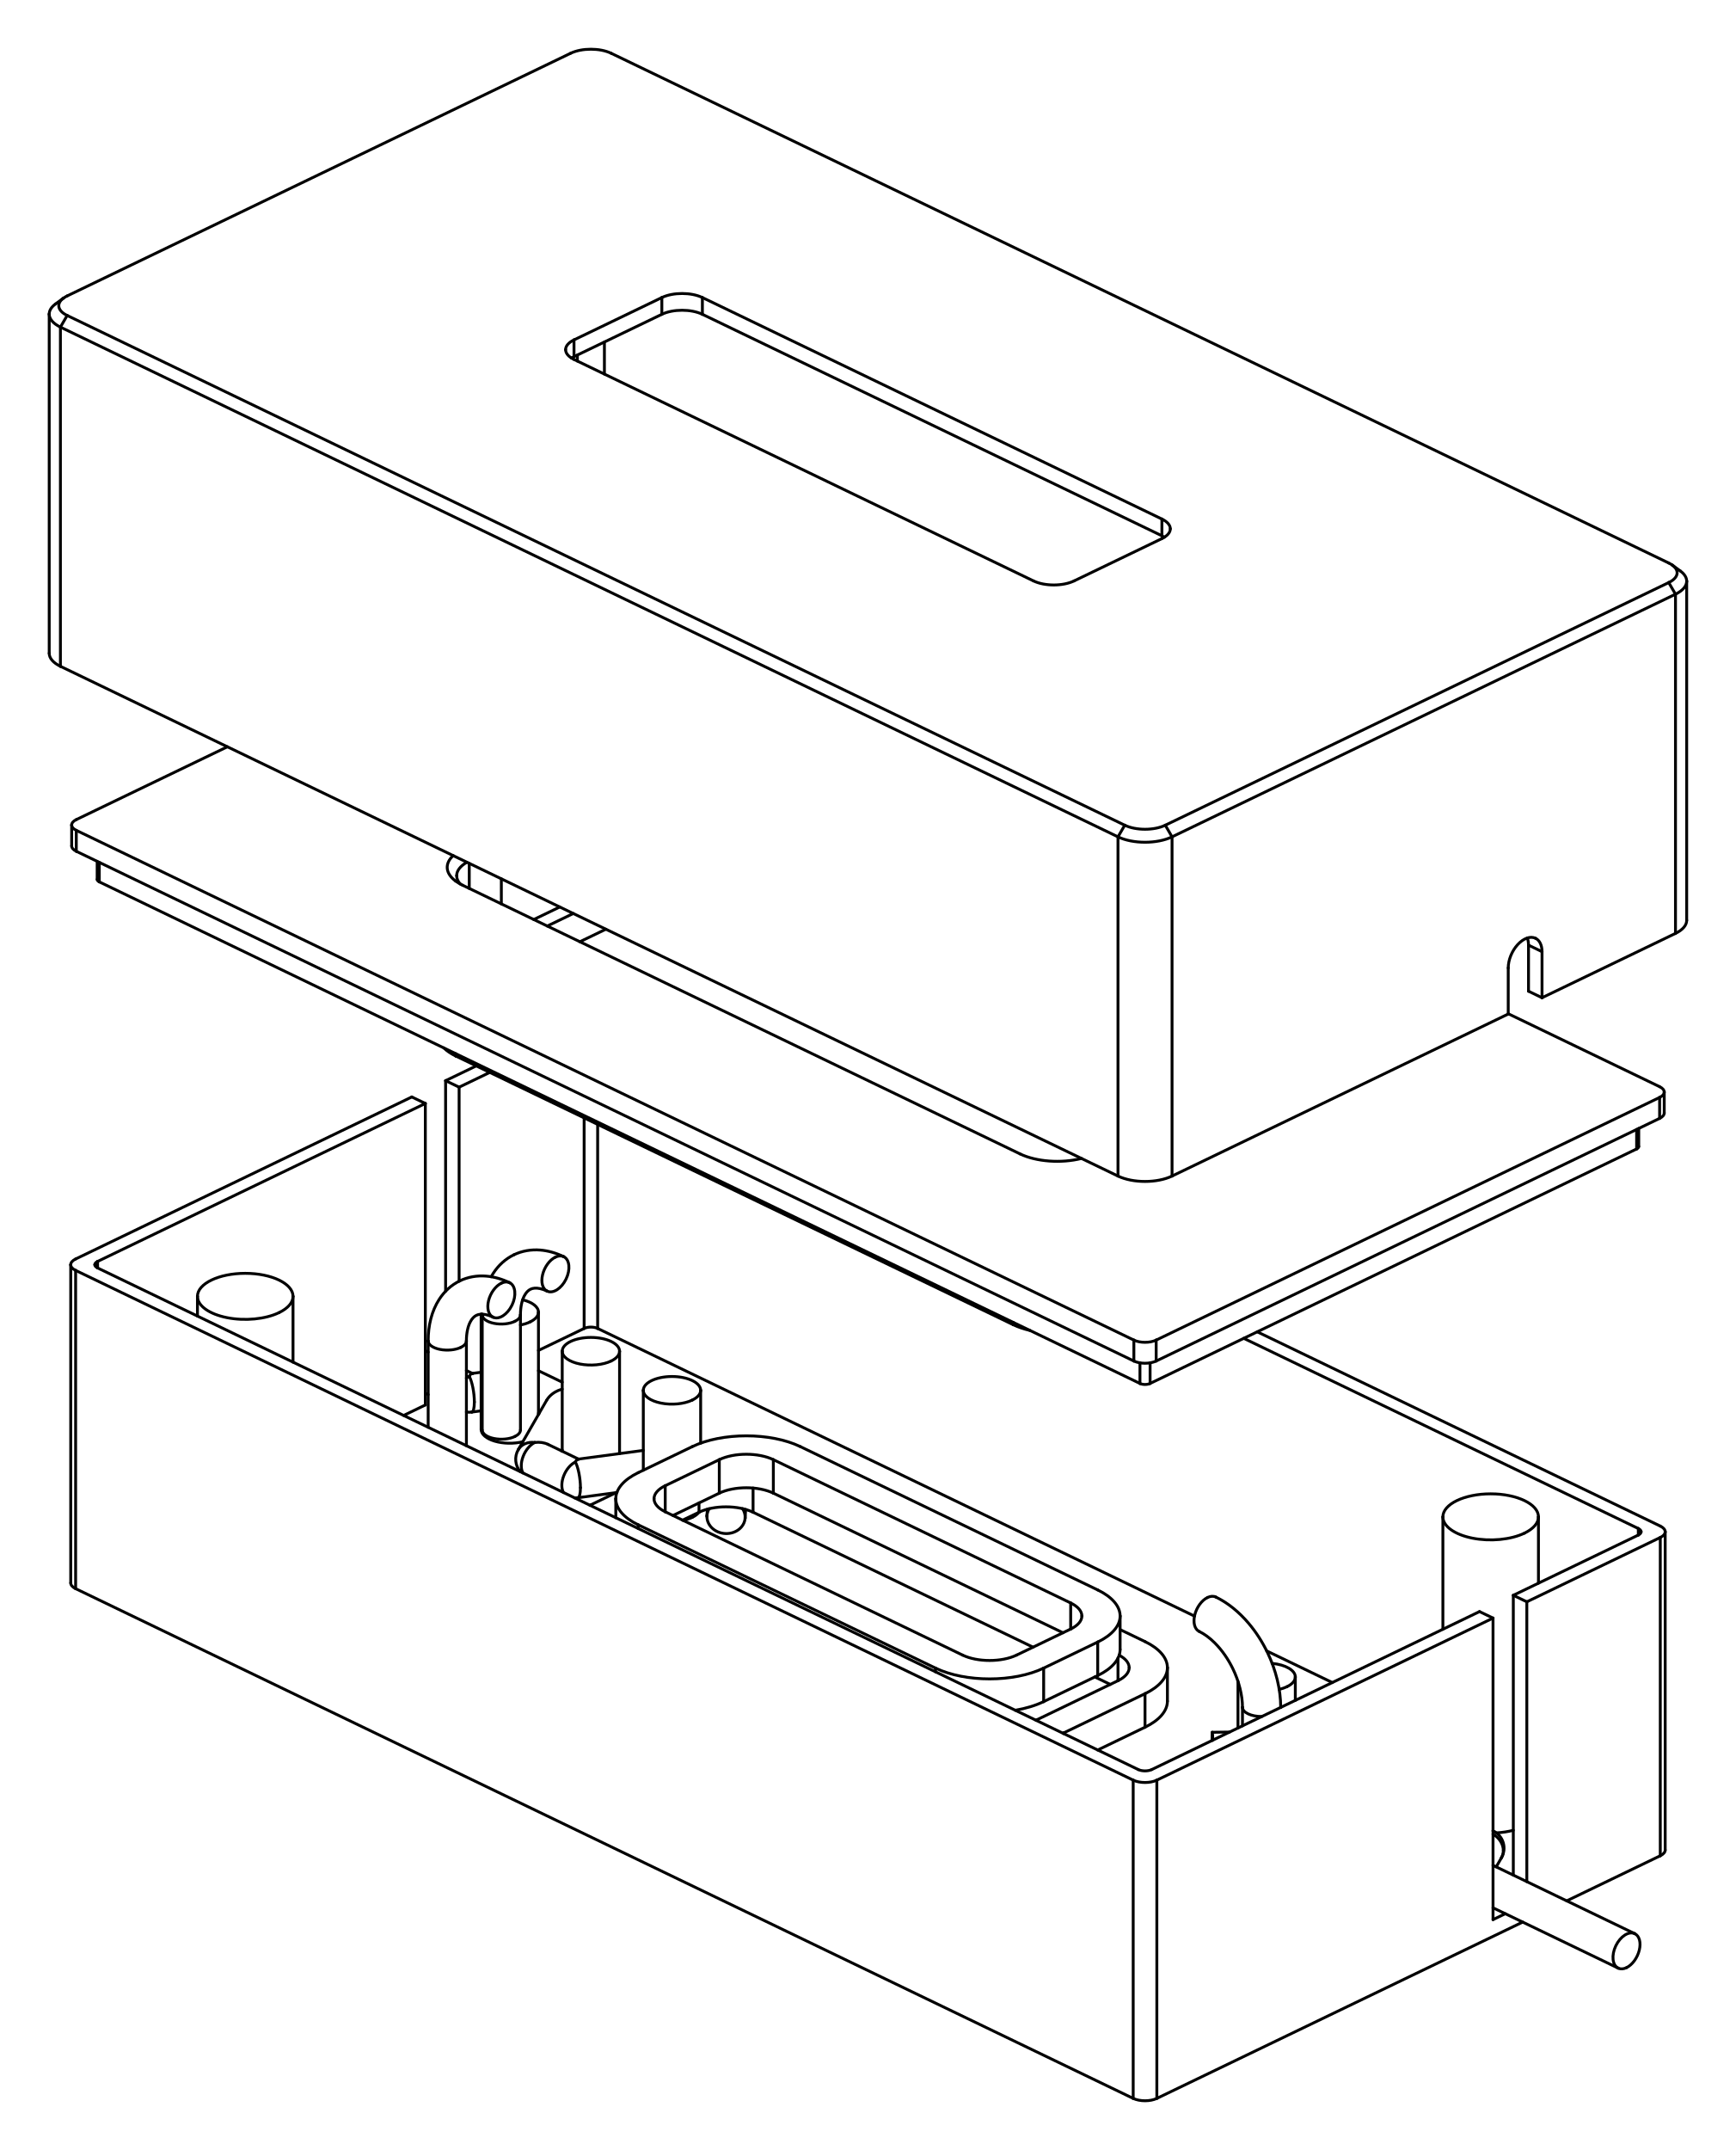
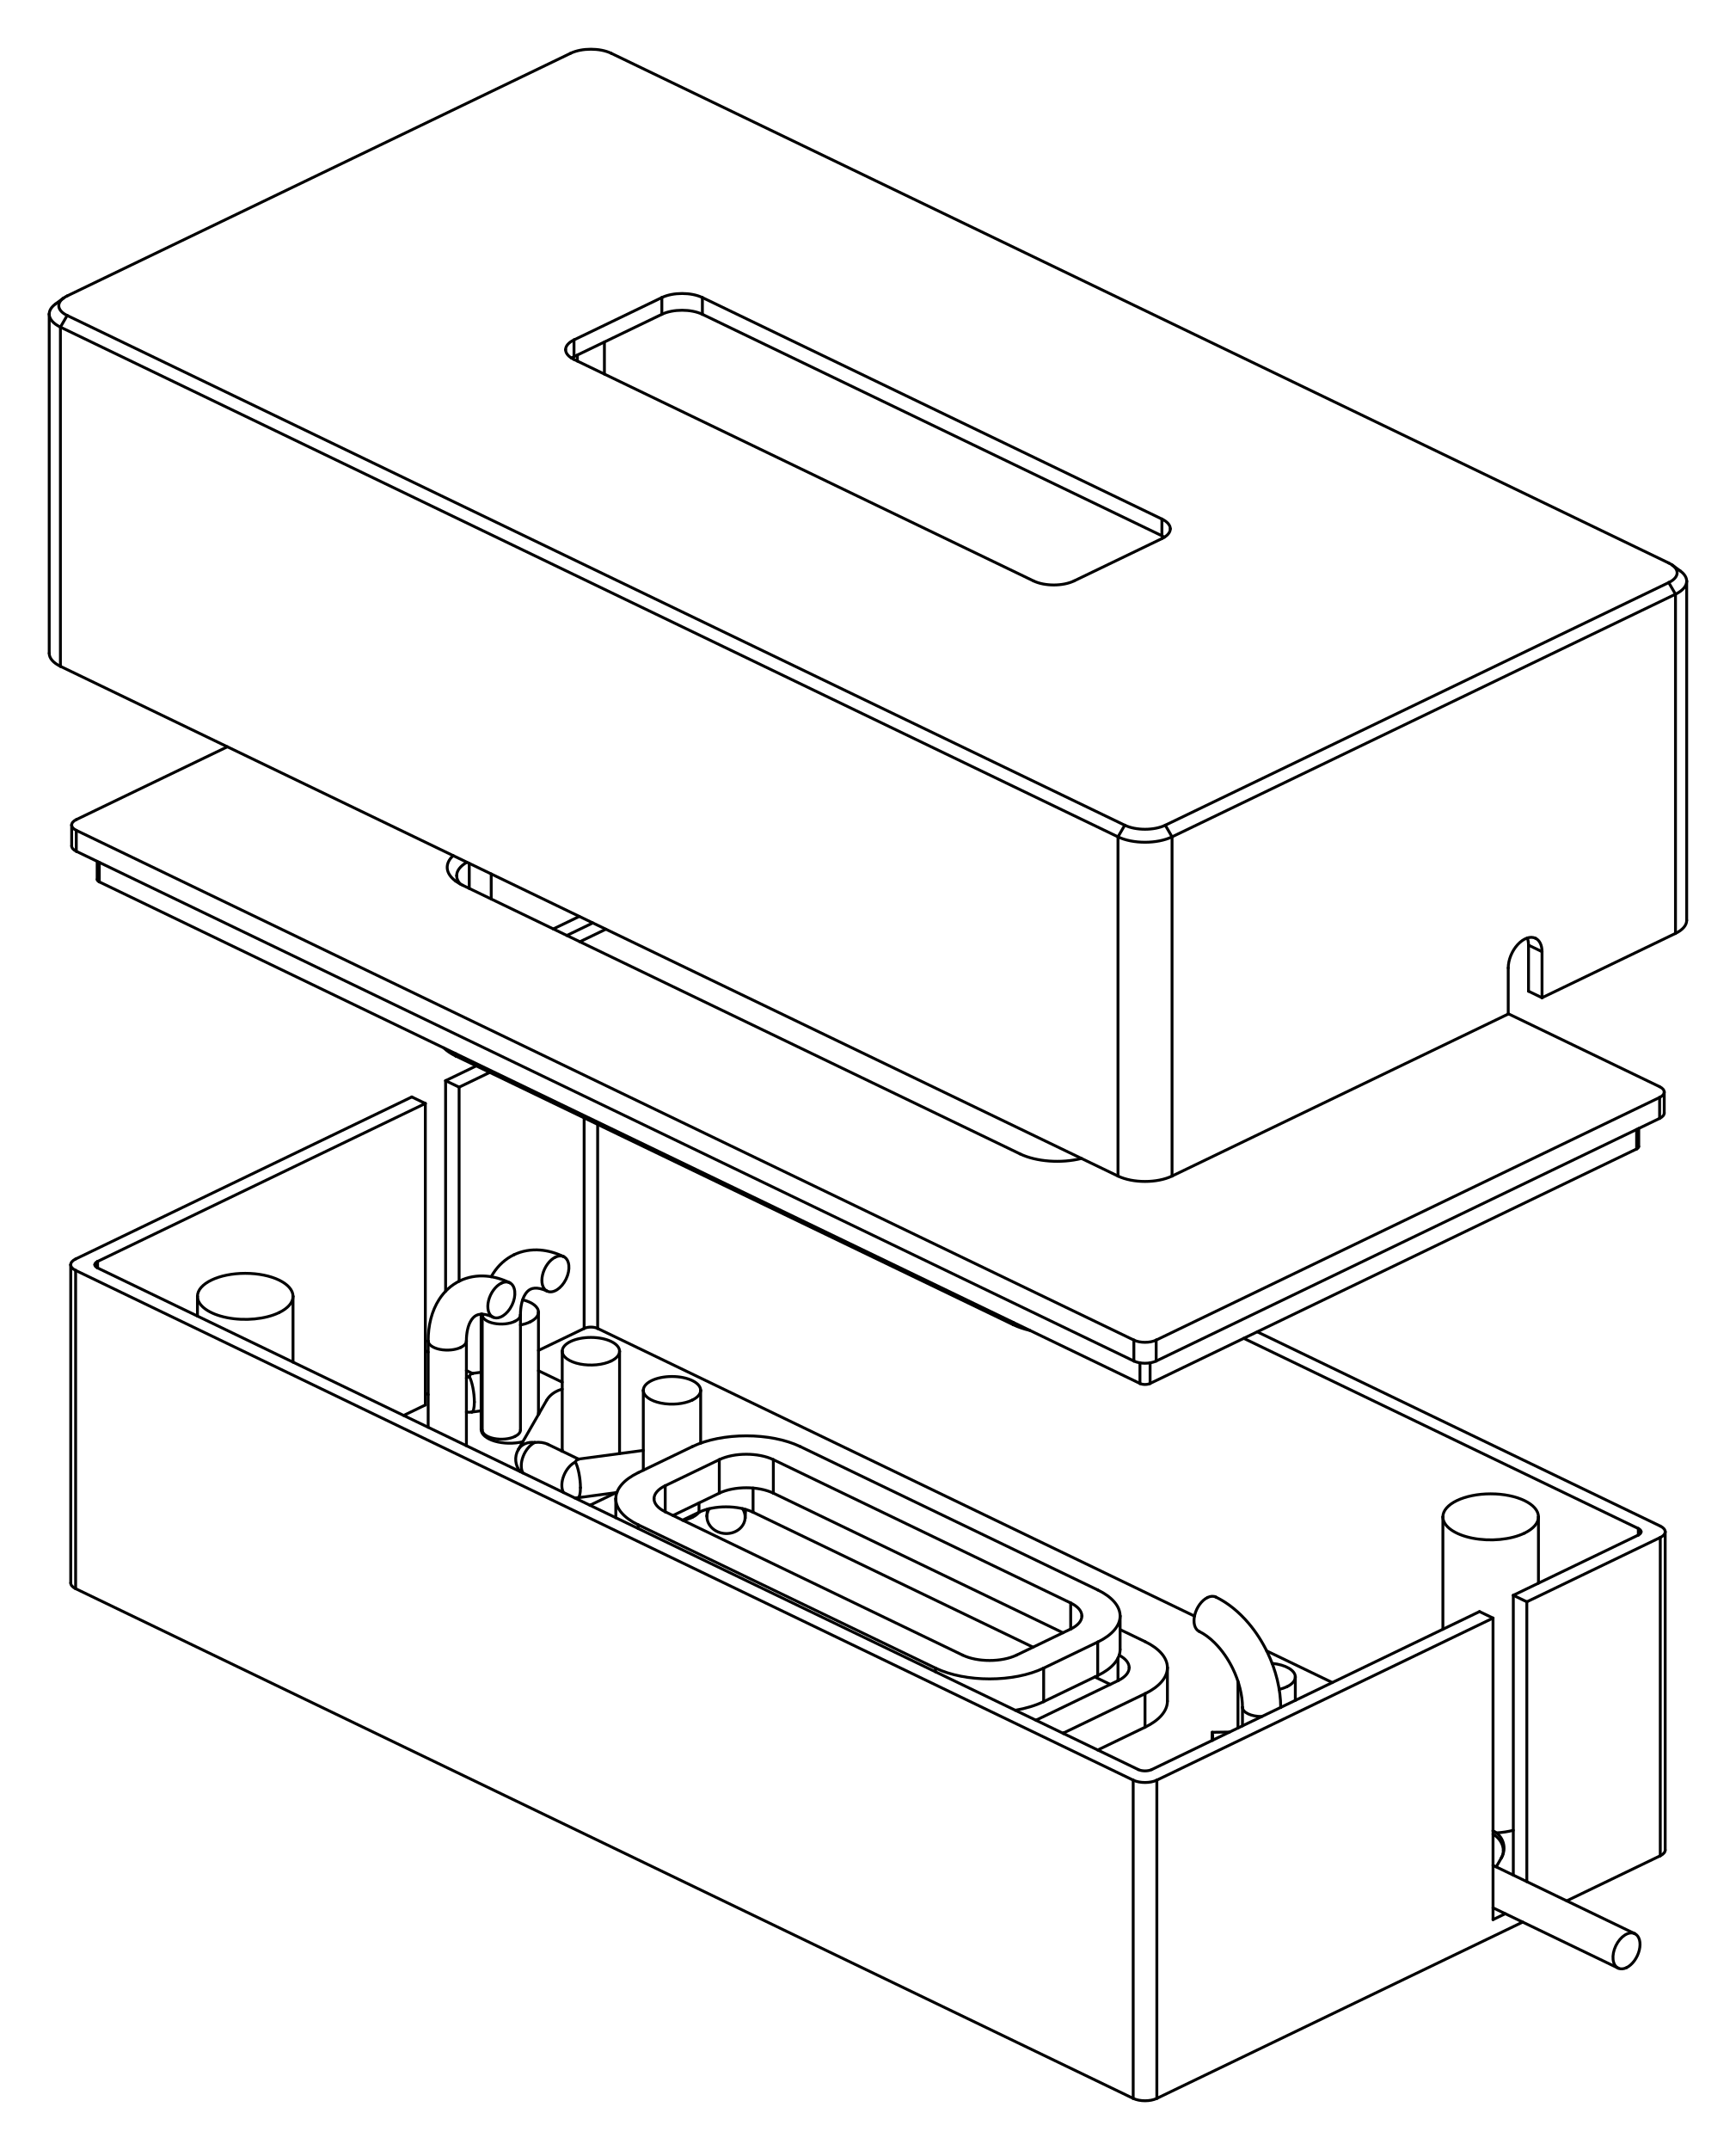
<svg xmlns="http://www.w3.org/2000/svg" width="181.642mm" height="224.928mm" viewBox="-90.821 -179.577 181.642 224.928" version="1.1">
  <g transform="scale(1,-1)" stroke-linecap="round">
    <g fill="none" stroke="rgb(0,0,0)" stroke-width="0.3" id="visible">
      <line x1="-44.194" y1="66.52" x2="-40.987" y2="68.066" />
      <line x1="-44.194" y1="66.52" x2="-44.194" y2="44.491" />
      <line x1="-82.908" y1="47.864" x2="-47.73" y2="64.816" />
      <path d="M -83.421,13.971 A 1.75,0.843 -5.782497713264463e-16 0,1 -82.908,13.375" />
      <line x1="-82.908" y1="13.375" x2="27.754" y2="-39.953" />
      <path d="M 27.754,-39.953 A 1.75,0.843 -5.782497713264463e-16 0,1 30.229,-39.953" />
      <line x1="30.229" y1="-39.953" x2="68.508" y2="-21.507" />
      <line x1="73.115" y1="-19.287" x2="82.908" y2="-14.567" />
      <path d="M 82.908,-14.567 A 1.75,0.843 -5.782497713264463e-16 0,1 83.421,-13.971" />
      <line x1="68.943" y1="11.999" x2="67.529" y2="12.681" />
      <line x1="80.61" y1="18.985" x2="67.529" y2="12.681" />
      <path d="M 80.61,19.666 A 1.0,0.482 180.0 0,0 80.903,19.326" />
      <path d="M 80.903,19.326 A 1.0,0.482 180.0 0,0 80.61,18.985" />
      <line x1="80.61" y1="19.666" x2="39.32" y2="39.564" />
      <line x1="-39.573" y1="67.384" x2="-42.78" y2="65.839" />
      <line x1="-42.78" y1="65.839" x2="-44.194" y2="66.52" />
      <line x1="40.734" y1="40.246" x2="82.908" y2="19.922" />
      <path d="M 82.908,18.729 A 1.75,0.843 -5.782497713264463e-16 0,1 83.421,19.326" />
      <path d="M 83.421,19.326 A 1.75,0.843 -5.782497713264463e-16 0,1 82.908,19.922" />
      <line x1="68.943" y1="11.999" x2="82.908" y2="18.729" />
      <line x1="-42.78" y1="65.839" x2="-42.78" y2="45.54" />
      <line x1="-48.588" y1="31.495" x2="-46.315" y2="32.591" />
      <line x1="65.407" y1="-21.248" x2="66.69" y2="-20.63" />
      <line x1="-28.284" y1="40.598" x2="34.168" y2="10.503" />
      <line x1="41.724" y1="6.862" x2="48.588" y2="3.554" />
      <path d="M -28.284,40.598 A 1.0,0.482 -5.782497713264463e-16 0,1 -29.698,40.598" />
      <line x1="-34.477" y1="38.296" x2="-29.698" y2="40.598" />
      <path d="M -40.477,30.035 A 3.0,1.446 -5.782497713264463e-16 0,1 -36.114,28.747" />
      <path d="M -18.385,20.835 A 3.0,1.446 -5.782497713264463e-16 0,1 -17.683,21.367" />
      <path d="M -19.353,20.522 A 3.0,1.446 -5.782497713264463e-16 0,1 -18.385,20.835" />
      <line x1="-46.315" y1="64.135" x2="-46.315" y2="32.591" />
      <line x1="-46.315" y1="64.135" x2="-47.73" y2="64.816" />
      <line x1="-46.315" y1="64.135" x2="-80.61" y2="47.608" />
      <path d="M -80.61,46.927 A 1.0,0.482 180.0 0,0 -80.903,47.268" />
      <path d="M -80.903,47.268 A 1.0,0.482 180.0 0,0 -80.61,47.608" />
      <line x1="28.284" y1="-5.549" x2="-80.61" y2="46.927" />
      <path d="M 29.698,-5.549 A 1.0,0.482 180.0 0,0 28.284,-5.549" />
      <line x1="63.993" y1="10.977" x2="29.698" y2="-5.549" />
      <line x1="65.407" y1="10.296" x2="63.993" y2="10.977" />
      <line x1="30.229" y1="-6.657" x2="65.407" y2="10.296" />
      <path d="M 27.754,-6.657 A 1.75,0.843 -5.782497713264463e-16 0,1 30.229,-6.657" />
      <line x1="-82.908" y1="46.671" x2="27.754" y2="-6.657" />
      <path d="M -82.908,47.864 A 1.75,0.843 -5.782497713264463e-16 0,1 -83.421,47.268" />
      <path d="M -83.421,47.268 A 1.75,0.843 -5.782497713264463e-16 0,1 -82.908,46.671" />
      <line x1="68.943" y1="11.999" x2="68.943" y2="-17.276" />
      <line x1="65.407" y1="10.296" x2="65.407" y2="-21.248" />
      <line x1="67.529" y1="12.681" x2="67.529" y2="-16.594" />
      <path d="M -35.355,41.28 A 3.0,1.446 -5.782497713264463e-16 0,1 -34.477,42.302" />
      <path d="M -34.477,42.302 A 3.0,1.446 -5.782497713264463e-16 0,1 -36.132,43.595" />
      <path d="M -40.444,42.091 A 3.0,1.446 -5.782497713264463e-16 0,1 -40.361,41.904" />
      <path d="M -36.361,40.96 A 3.0,1.446 -5.782497713264463e-16 0,1 -35.355,41.28" />
      <path d="M -26.87,37.191 A 3.0,1.446 -5.782497713264463e-16 0,1 -25.991,38.213" />
      <path d="M -25.991,38.213 A 3.0,1.446 -5.782497713264463e-16 0,1 -31.991,38.213" />
      <path d="M -31.991,38.213 A 3.0,1.446 -5.782497713264463e-16 0,1 -26.87,37.191" />
      <path d="M -18.385,33.102 A 3.0,1.446 -5.782497713264463e-16 0,1 -17.506,34.124" />
      <path d="M -17.506,34.124 A 3.0,1.446 -5.782497713264463e-16 0,1 -23.506,34.124" />
      <path d="M -23.506,34.124 A 3.0,1.446 -5.782497713264463e-16 0,1 -18.385,33.102" />
      <path d="M 43.841,3.115 A 3.0,1.446 -5.782497713264463e-16 0,1 44.719,4.138" />
      <path d="M 44.719,4.138 A 3.0,1.446 -5.782497713264463e-16 0,1 42.295,5.557" />
      <path d="M 43.033,2.838 A 3.0,1.446 -5.782497713264463e-16 0,1 43.841,3.115" />
      <line x1="-82.838" y1="93.832" x2="-67.029" y2="101.45" />
      <path d="M -83.321,91.079 A 1.65,0.795 -5.782497713264463e-16 0,1 -82.838,90.517" />
      <path d="M -82.838,93.832 A 1.65,0.795 -5.782497713264463e-16 0,1 -83.321,93.269" />
      <path d="M -83.321,93.269 A 1.65,0.795 -5.782497713264463e-16 0,1 -82.838,92.707" />
      <line x1="-82.838" y1="90.517" x2="27.825" y2="37.189" />
      <path d="M 27.825,37.189 A 1.65,0.795 -5.782497713264463e-16 0,1 30.158,37.189" />
      <path d="M 82.838,62.575 A 1.65,0.795 -5.782497713264463e-16 0,1 83.321,63.137" />
      <line x1="30.158" y1="37.189" x2="82.838" y2="62.575" />
      <line x1="-82.838" y1="92.707" x2="27.825" y2="39.379" />
      <line x1="66.998" y1="73.523" x2="82.838" y2="65.89" />
      <path d="M 27.825,39.379 A 1.65,0.795 -5.782497713264463e-16 0,1 30.158,39.379" />
      <path d="M 82.838,64.765 A 1.65,0.795 -5.782497713264463e-16 0,1 83.321,65.328" />
      <path d="M 83.321,65.328 A 1.65,0.795 -5.782497713264463e-16 0,1 82.838,65.89" />
      <line x1="30.158" y1="39.379" x2="82.838" y2="64.765" />
      <path d="M 22.342,58.382 A 5.49,2.646 180.0 0,0 15.917,58.857" />
      <path d="M -42.419,86.969 A 5.49,2.646 180.0 0,0 -43.142,87.399" />
      <path d="M -43.142,87.399 A 5.49,2.646 180.0 0,0 -43.403,90.065" />
      <line x1="15.917" y1="58.857" x2="-42.419" y2="86.969" />
      <path d="M -80.653,87.574 A 0.75,0.361 -5.782497713264463e-16 0,1 -80.433,87.318" />
      <line x1="-80.433" y1="87.318" x2="28.461" y2="34.842" />
      <path d="M 28.461,34.842 A 0.75,0.361 -5.782497713264463e-16 0,1 29.522,34.842" />
      <line x1="29.522" y1="34.842" x2="80.433" y2="59.377" />
      <path d="M 80.433,59.377 A 0.75,0.361 -5.782497713264463e-16 0,1 80.653,59.632" />
-       <line x1="-38.361" y1="87.635" x2="-38.361" y2="85.013" />
+       <line x1="-39.421" y1="88.146" x2="-39.421" y2="85.524" />
      <path d="M -41.962,89.37 A 4.5,2.169 -5.782497713264463e-16 0,1 -43.037,87.963" />
      <path d="M -43.037,87.963 A 4.5,2.169 -5.782497713264463e-16 0,1 -42.657,87.091" />
      <line x1="-30.146" y1="81.054" x2="-27.426" y2="82.365" />
-       <line x1="-33.555" y1="82.697" x2="-30.835" y2="84.008" />
-       <line x1="-34.97" y1="83.379" x2="-32.249" y2="84.69" />
+       <line x1="-31.51" y1="81.711" x2="-28.789" y2="83.022" />
+       <line x1="-32.924" y1="82.393" x2="-30.204" y2="83.704" />
      <path d="M -44.384,69.946 A 6.5,3.132 -5.782497713264463e-16 0,1 -43.134,69.1" />
      <line x1="-43.134" y1="69.1" x2="15.203" y2="40.988" />
      <path d="M 15.203,40.988 A 6.5,3.132 -5.782497713264463e-16 0,1 16.958,40.386" />
      <path d="M -84.499,145.356 A 4.0,1.928 -180.0 0,0 -85.671,146.719" />
      <path d="M -85.671,146.719 A 4.0,1.928 -180.0 0,0 -85.012,147.779" />
      <path d="M -85.671,111.232 A 4.0,1.928 -5.782497713264463e-16 0,1 -84.499,109.869" />
      <line x1="31.82" y1="56.541" x2="66.998" y2="73.493" />
      <path d="M 26.163,56.541 A 4.0,1.928 -5.782497713264463e-16 0,1 31.82,56.541" />
      <line x1="-84.499" y1="109.869" x2="26.163" y2="56.541" />
      <line x1="70.534" y1="75.197" x2="69.12" y2="75.879" />
      <path d="M 84.499,81.927 A 4.0,1.928 -5.782497713264463e-16 0,1 85.671,83.29" />
      <line x1="70.534" y1="75.197" x2="84.499" y2="81.927" />
      <line x1="-83.792" y1="148.618" x2="-31.113" y2="174.004" />
      <path d="M -83.792,146.573 A 3.0,1.446 -180.0 0,0 -84.176,148.391" />
      <path d="M -84.176,148.391 A 3.0,1.446 -180.0 0,0 -83.792,148.618" />
      <line x1="26.163" y1="92.028" x2="-84.499" y2="145.356" />
      <path d="M 69.12,80.698 A 2.5,1.549 -115.729 0,1 68.995,81.447" />
      <line x1="69.12" y1="80.698" x2="69.12" y2="75.879" />
      <line x1="66.998" y1="78.313" x2="66.998" y2="73.493" />
      <path d="M 70.534,80.016 A 2.5,1.549 -115.729 0,1 69.851,81.417" />
      <path d="M 69.851,81.417 A 2.5,1.549 -115.729 0,1 66.998,78.313" />
      <line x1="70.534" y1="80.016" x2="70.534" y2="75.197" />
      <line x1="84.499" y1="117.414" x2="31.82" y2="92.028" />
      <path d="M 31.82,92.028 A 4.0,1.928 180.0 0,0 26.163,92.028" />
      <line x1="69.12" y1="80.698" x2="70.534" y2="80.016" />
      <path d="M 85.012,119.837 A 4.0,1.928 -180.0 0,0 85.671,118.777" />
      <path d="M 85.671,118.777 A 4.0,1.928 -180.0 0,0 84.499,117.414" />
      <path d="M -31.113,174.004 A 3.0,1.446 180.0 0,0 -26.87,174.004" />
      <line x1="26.87" y1="93.245" x2="-83.792" y2="146.573" />
      <line x1="-26.87" y1="174.004" x2="83.792" y2="120.676" />
      <path d="M 31.113,93.245 A 3.0,1.446 180.0 0,0 26.87,93.245" />
      <path d="M 83.792,120.676 A 3.0,1.446 -180.0 0,0 84.176,120.449" />
      <path d="M 84.176,120.449 A 3.0,1.446 -180.0 0,0 83.792,118.631" />
      <line x1="83.792" y1="118.631" x2="31.113" y2="93.245" />
      <line x1="-21.567" y1="148.447" x2="-30.759" y2="144.018" />
      <path d="M -30.759,141.973 A 3.0,1.446 180.0 0,0 -31.638,142.995" />
      <path d="M -31.638,142.995 A 3.0,1.446 180.0 0,0 -30.759,144.018" />
      <line x1="17.324" y1="118.802" x2="-30.759" y2="141.973" />
      <path d="M 21.567,118.802 A 3.0,1.446 180.0 0,0 17.324,118.802" />
      <line x1="30.759" y1="123.231" x2="21.567" y2="118.802" />
      <path d="M 30.759,125.276 A 3.0,1.446 180.0 0,0 31.638,124.254" />
      <path d="M 31.638,124.254 A 3.0,1.446 180.0 0,0 30.759,123.231" />
      <line x1="30.759" y1="125.276" x2="-17.324" y2="148.447" />
      <path d="M -21.567,148.447 A 3.0,1.446 180.0 0,0 -17.324,148.447" />
      <line x1="-21.567" y1="146.695" x2="-30.759" y2="142.265" />
      <path d="M -31.024,142.119 A 3.0,1.446 180.0 0,0 -30.759,142.265" />
      <path d="M 30.759,123.524 A 3.0,1.446 180.0 0,0 31.024,123.378" />
      <line x1="30.759" y1="123.524" x2="-17.324" y2="146.695" />
      <path d="M -21.567,146.695 A 3.0,1.446 180.0 0,0 -17.324,146.695" />
      <path d="M 36.087,-2.471 A 2.0,0.051 90.804 0,1 36.034,-1.651" />
      <path d="M 36.034,-1.651 A 2.0,0.051 90.804 0,1 36.005,-2.511" />
      <path d="M 65.407,-11.96 A 2.0,1.239 64.271 0,0 65.427,-11.97" />
      <path d="M 66.486,-14.029 A 2.0,1.689 -29.9 0,0 66.293,-14.768" />
      <path d="M 65.407,-12.311 A 2.0,1.689 -29.9 0,0 66.486,-14.029" />
      <path d="M 79.373,-26.275 A 2.0,1.239 64.271 0,0 78.504,-26.324" />
      <path d="M 78.504,-26.324 A 2.0,1.239 64.271 0,0 80.241,-22.72" />
      <path d="M 80.241,-22.72 A 2.0,1.239 64.271 0,0 79.373,-26.275" />
      <path d="M -16.848,20.911 A 2.0,1.752 176.541 0,1 -12.853,20.763" />
      <path d="M -12.853,20.763 A 2.0,1.752 176.541 0,1 -13.125,21.747" />
      <path d="M -16.61,21.738 A 2.0,1.752 176.541 0,1 -16.846,21.004" />
      <path d="M -16.846,21.004 A 2.0,1.752 176.541 0,1 -16.848,20.911" />
      <path d="M -30.084,23.941 A 2.0,0.468 -82.394 0,0 -30.353,22.888" />
      <path d="M -30.618,26.623 A 2.0,0.468 -82.394 0,0 -30.084,23.941" />
      <path d="M -30.256,26.916 Q -30.289,26.932 -30.325,26.927" />
      <path d="M -30.325,26.927 C -30.414,26.915 -30.516,26.809 -30.618,26.623" />
      <path d="M -30.618,26.623 A 2.0,1.239 -115.729 0,1 -31.86,23.434" />
      <path d="M -33.486,28.473 C -33.875,28.661 -34.367,28.73 -34.86,28.667" />
      <path d="M -34.86,28.667 A 2.0,1.239 -115.729 0,1 -36.103,25.479" />
      <path d="M -34.86,28.667 A 2.0,1.689 150.1 0,1 -36.594,27.912" />
      <path d="M -31.991,34.249 Q -32.065,34.228 -32.14,34.206 Q -32.286,34.158 -32.428,34.098 Q -32.568,34.035 -32.701,33.962 Q -32.766,33.923 -32.831,33.884 Q -32.893,33.842 -32.955,33.8 Q -33.013,33.755 -33.072,33.711 Q -33.128,33.664 -33.183,33.616 Q -33.235,33.567 -33.287,33.517 Q -33.335,33.465 -33.383,33.413 Q -33.427,33.359 -33.471,33.306 Q -33.511,33.25 -33.551,33.195 Q -33.586,33.138 -33.622,33.081" />
      <path d="M -41.185,32.903 A 2.0,0.468 -82.394 0,0 -41.455,31.85" />
      <path d="M -41.719,35.585 A 2.0,0.468 -82.394 0,0 -41.185,32.903" />
      <path d="M -41.357,35.878 Q -41.391,35.894 -41.427,35.889" />
      <path d="M -41.427,35.889 C -41.516,35.877 -41.617,35.771 -41.719,35.585" />
      <path d="M -41.719,35.585 A 2.0,1.239 -115.729 0,1 -42.017,35.401" />
      <path d="M 41.209,-0.002 A 2.0,0.964 180.0 0,0 39.189,0.961" />
      <path d="M 43.189,0.961 A 2.0,0.964 180.0 0,0 43.189,0.952" />
      <path d="M 35.532,12.45 A 2.0,1.239 -115.729 0,1 34.664,8.896" />
      <path d="M 36.4,12.499 A 2.0,1.239 -115.729 0,1 35.532,12.45" />
      <path d="M -36.946,29.293 A 2.0,0.964 -5.782497713264463e-16 0,1 -36.361,29.974" />
      <path d="M -40.361,29.974 A 2.0,0.964 -5.782497713264463e-16 0,1 -36.946,29.293" />
      <path d="M -36.946,41.341 A 2.0,0.964 -1.1467747324411131e-14 0,1 -36.361,42.022" />
      <path d="M -40.361,42.022 A 2.0,0.964 -1.1467747324411131e-14 0,1 -36.946,41.341" />
      <path d="M -32.704,48.059 A 2.0,1.239 -115.729 0,1 -33.572,44.504" />
      <path d="M -33.572,44.504 A 2,1.239 -115.729 0,1 -31.835,48.108" />
      <path d="M -31.835,48.108 A 2.0,1.239 -115.729 0,1 -32.704,48.059" />
      <path d="M -42.603,38.615 A 2.0,0.964 -1.1467747324411131e-14 0,1 -42.017,39.296" />
      <path d="M -46.017,39.296 A 2.0,0.964 -1.1467747324411131e-14 0,1 -42.603,38.615" />
      <path d="M -38.361,45.333 A 2.0,1.239 -115.729 0,1 -39.229,41.778" />
      <path d="M -39.229,41.778 A 2.0,1.239 -115.729 0,1 -37.492,45.382" />
      <path d="M -37.492,45.382 A 2.0,1.239 -115.729 0,1 -38.361,45.333" />
      <line x1="-24.042" y1="25.508" x2="-18.385" y2="28.234" />
      <path d="M -24.042,25.508 A 8.0,3.855 -5.782497713264463e-16 0,1 -26.385,22.782" />
      <path d="M -26.385,22.782 A 8.0,3.855 -5.782497713264463e-16 0,1 -24.042,20.056" />
      <path d="M -7.071,28.234 A 8.0,3.855 -5.782497713264463e-16 0,1 -18.385,28.234" />
      <line x1="-24.042" y1="20.056" x2="7.071" y2="5.063" />
      <line x1="-7.071" y1="28.234" x2="24.042" y2="13.241" />
      <path d="M 15.415,0.652 A 8.0,3.855 -5.782497713264463e-16 0,1 18.385,1.558" />
      <path d="M 7.071,5.063 A 8.0,3.855 -5.782497713264463e-16 0,1 18.385,5.063" />
      <path d="M 24.042,4.284 A 8.0,3.855 -5.782497713264463e-16 0,1 26.385,7.01" />
      <path d="M 24.042,7.789 A 8.0,3.855 -5.782497713264463e-16 0,1 26.385,10.515" />
      <path d="M 26.385,10.515 A 8.0,3.855 -5.782497713264463e-16 0,1 24.042,13.241" />
      <line x1="18.385" y1="1.558" x2="24.042" y2="4.284" />
      <line x1="18.385" y1="5.063" x2="24.042" y2="7.789" />
      <path d="M -21.213,24.145 A 4.0,1.928 -5.782497713264463e-16 0,1 -22.385,22.782" />
      <path d="M -22.385,22.782 A 4.0,1.928 -5.782497713264463e-16 0,1 -21.213,21.419" />
      <line x1="-21.213" y1="21.419" x2="9.899" y2="6.426" />
      <path d="M 9.899,6.426 A 4.0,1.928 -5.782497713264463e-16 0,1 15.556,6.426" />
      <line x1="15.556" y1="6.426" x2="21.213" y2="9.152" />
      <path d="M 21.213,9.152 A 4.0,1.928 -5.782497713264463e-16 0,1 22.385,10.515" />
      <path d="M 22.385,10.515 A 4.0,1.928 -5.782497713264463e-16 0,1 21.213,11.878" />
      <line x1="-9.899" y1="23.366" x2="20.405" y2="8.762" />
      <line x1="-9.899" y1="26.871" x2="21.213" y2="11.878" />
      <path d="M -9.899,23.366 A 4.0,1.928 -5.782497713264463e-16 0,1 -15.556,23.366" />
      <path d="M -9.899,26.871 A 4.0,1.928 -5.782497713264463e-16 0,1 -15.556,26.871" />
      <line x1="-20.405" y1="21.029" x2="-15.556" y2="23.366" />
      <line x1="-21.213" y1="24.145" x2="-15.556" y2="26.871" />
      <line x1="-28.991" y1="22.149" x2="-26.258" y2="23.466" />
      <path d="M -28.991,22.149 A 8.0,3.855 -5.782497713264463e-16 0,1 -29.091,22.1" />
      <line x1="26.385" y1="9.093" x2="28.991" y2="7.837" />
      <path d="M 20.404,-1.752 A 8.0,3.855 -5.782497713264463e-16 0,1 20.506,-1.704" />
      <path d="M 28.991,-1.12 A 8.0,3.855 -5.782497713264463e-16 0,1 31.335,1.606" />
      <path d="M 28.991,2.385 A 8.0,3.855 -5.782497713264463e-16 0,1 31.335,5.111" />
      <path d="M 31.335,5.111 A 8.0,3.855 -5.782497713264463e-16 0,1 28.991,7.837" />
      <line x1="24.042" y1="-3.505" x2="28.991" y2="-1.12" />
      <line x1="20.506" y1="-1.704" x2="28.991" y2="2.385" />
      <path d="M 17.575,-0.389 A 4.0,1.928 -5.782497713264463e-16 0,1 17.678,-0.341" />
      <line x1="17.678" y1="-0.341" x2="26.163" y2="3.748" />
      <path d="M 26.163,3.748 A 4.0,1.928 -5.782497713264463e-16 0,1 27.335,5.111" />
      <path d="M 27.335,5.111 A 4.0,1.928 -5.782497713264463e-16 0,1 26.288,6.411" />
      <line x1="-12.021" y1="21.37" x2="17.274" y2="7.253" />
      <line x1="23.739" y1="4.138" x2="25.355" y2="3.359" />
      <path d="M -12.021,21.37 A 4.0,1.928 -5.782497713264463e-16 0,1 -17.678,21.37" />
      <line x1="-19.395" y1="20.543" x2="-17.678" y2="21.37" />
      <path d="M 68.695,19.182 A 5.0,2.409 -5.782497713264463e-16 0,1 70.16,20.886" />
      <path d="M 70.16,20.886 A 5,2.409 -5.782497713264463e-16 0,1 60.16,20.886" />
      <path d="M 60.16,20.886 A 5.0,2.409 -5.782497713264463e-16 0,1 68.695,19.182" />
      <path d="M 65.762,-12.174 A 5.0,2.409 -5.782497713264463e-16 0,1 67.529,-11.904" />
      <path d="M -61.624,42.251 A 5.0,2.409 -5.782497713264463e-16 0,1 -60.16,43.955" />
      <path d="M -60.16,43.955 A 5,2.409 -5.782497713264463e-16 0,1 -70.16,43.955" />
      <path d="M -70.16,43.955 A 5.0,2.409 -5.782497713264463e-16 0,1 -61.624,42.251" />
      <line x1="-82.908" y1="13.375" x2="-82.908" y2="46.671" />
      <line x1="27.754" y1="-39.953" x2="27.754" y2="-6.657" />
      <line x1="30.229" y1="-39.953" x2="30.229" y2="-6.657" />
      <line x1="82.908" y1="-14.567" x2="82.908" y2="18.729" />
      <line x1="80.61" y1="18.985" x2="80.61" y2="19.666" />
      <line x1="-28.284" y1="40.598" x2="-28.284" y2="61.944" />
      <line x1="-29.698" y1="40.598" x2="-29.698" y2="62.626" />
      <line x1="-80.61" y1="46.927" x2="-80.61" y2="47.608" />
      <line x1="-82.838" y1="90.517" x2="-82.838" y2="92.707" />
      <line x1="27.825" y1="37.189" x2="27.825" y2="39.379" />
      <line x1="30.158" y1="37.189" x2="30.158" y2="39.379" />
      <line x1="82.838" y1="62.575" x2="82.838" y2="64.765" />
      <line x1="-80.433" y1="87.318" x2="-80.433" y2="89.358" />
      <line x1="28.461" y1="34.842" x2="28.461" y2="36.998" />
      <line x1="29.522" y1="34.842" x2="29.522" y2="36.998" />
      <line x1="80.433" y1="59.377" x2="80.433" y2="61.416" />
      <line x1="-41.719" y1="86.631" x2="-41.719" y2="89.253" />
      <line x1="15.203" y1="40.988" x2="15.203" y2="41.231" />
      <line x1="-43.134" y1="69.1" x2="-43.134" y2="69.344" />
      <line x1="-84.499" y1="109.869" x2="-84.499" y2="145.356" />
      <line x1="-84.499" y1="145.356" x2="-83.792" y2="146.573" />
      <line x1="26.163" y1="56.541" x2="26.163" y2="92.028" />
      <line x1="-30.406" y1="141.803" x2="-30.406" y2="142.435" />
      <line x1="31.82" y1="56.541" x2="31.82" y2="92.028" />
      <line x1="84.499" y1="81.927" x2="84.499" y2="117.414" />
      <line x1="-27.577" y1="140.44" x2="-27.577" y2="143.798" />
      <line x1="26.163" y1="92.028" x2="26.87" y2="93.245" />
      <line x1="84.499" y1="117.414" x2="83.792" y2="118.631" />
      <line x1="31.82" y1="92.028" x2="31.113" y2="93.245" />
      <line x1="-21.567" y1="146.695" x2="-21.567" y2="148.447" />
      <line x1="-30.759" y1="142.265" x2="-30.759" y2="144.018" />
      <line x1="30.759" y1="123.524" x2="30.759" y2="125.276" />
      <line x1="-17.324" y1="146.695" x2="-17.324" y2="148.447" />
      <line x1="-24.042" y1="19.666" x2="-24.042" y2="20.056" />
      <line x1="7.071" y1="4.673" x2="7.071" y2="5.063" />
      <line x1="18.385" y1="1.558" x2="18.385" y2="5.063" />
      <line x1="24.042" y1="4.284" x2="24.042" y2="7.789" />
      <line x1="-21.213" y1="21.419" x2="-21.213" y2="24.145" />
      <line x1="21.213" y1="9.152" x2="21.213" y2="11.878" />
      <line x1="-9.899" y1="23.366" x2="-9.899" y2="26.871" />
      <line x1="-15.556" y1="23.366" x2="-15.556" y2="26.871" />
      <line x1="20.506" y1="-1.801" x2="20.506" y2="-1.704" />
      <line x1="28.991" y1="-1.12" x2="28.991" y2="2.385" />
      <line x1="26.163" y1="3.748" x2="26.163" y2="6.108" />
      <line x1="-12.021" y1="21.37" x2="-12.021" y2="23.9" />
      <line x1="-17.678" y1="21.37" x2="-17.678" y2="22.344" />
      <line x1="-83.421" y1="47.268" x2="-83.421" y2="13.971" />
      <line x1="83.421" y1="19.326" x2="83.421" y2="-13.971" />
      <line x1="-34.477" y1="31.594" x2="-34.477" y2="42.302" />
      <line x1="-40.477" y1="30.035" x2="-40.477" y2="42.09" />
      <line x1="-25.991" y1="27.506" x2="-25.991" y2="38.213" />
      <line x1="-31.991" y1="27.752" x2="-31.991" y2="38.213" />
      <line x1="-17.506" y1="28.6" x2="-17.506" y2="34.124" />
      <line x1="-23.506" y1="25.766" x2="-23.506" y2="34.124" />
      <line x1="44.719" y1="1.689" x2="44.719" y2="4.138" />
      <line x1="38.719" y1="-1.202" x2="38.719" y2="3.677" />
      <line x1="-83.321" y1="93.269" x2="-83.321" y2="91.079" />
      <line x1="83.321" y1="65.328" x2="83.321" y2="63.137" />
      <line x1="-80.653" y1="89.464" x2="-80.653" y2="87.574" />
      <line x1="80.653" y1="61.522" x2="80.653" y2="59.632" />
      <line x1="-85.671" y1="146.719" x2="-85.671" y2="111.232" />
      <line x1="-84.176" y1="148.391" x2="-85.012" y2="147.779" />
      <line x1="85.671" y1="118.777" x2="85.671" y2="83.29" />
      <line x1="84.176" y1="120.449" x2="85.012" y2="119.837" />
      <line x1="37.841" y1="-1.626" x2="36.034" y2="-1.651" />
      <line x1="65.427" y1="-11.97" x2="65.407" y2="-11.96" />
      <path d="M 66.293,-14.768 A 2.0,2.0 64.271 0,1 65.427,-11.97" />
      <line x1="65.739" y1="-15.732" x2="66.293" y2="-14.768" />
      <line x1="80.241" y1="-22.72" x2="65.407" y2="-15.572" />
      <line x1="78.504" y1="-26.324" x2="65.407" y2="-20.012" />
      <line x1="-16.804" y1="21.689" x2="-16.846" y2="21.004" />
      <line x1="-12.799" y1="21.662" x2="-12.853" y2="20.763" />
      <line x1="-30.353" y1="22.888" x2="-26.349" y2="23.423" />
      <line x1="-30.325" y1="26.927" x2="-23.506" y2="27.838" />
      <path d="M -30.693,22.872 A 2.0,2.0 64.271 0,1 -30.353,22.888" />
      <line x1="-33.486" y1="28.473" x2="-30.289" y2="26.932" />
      <line x1="-33.622" y1="33.081" x2="-36.594" y2="27.912" />
      <line x1="-31.991" y1="27.892" x2="-32.054" y2="27.783" />
      <path d="M -36.594,27.912 A 2.0,2.0 64.271 0,1 -36.377,25.611" />
      <line x1="-34.477" y1="31.734" x2="-34.414" y2="31.703" />
      <line x1="-34.477" y1="36.174" x2="-31.991" y2="34.976" />
      <line x1="-41.455" y1="31.85" x2="-40.477" y2="31.98" />
      <line x1="-41.427" y1="35.889" x2="-40.477" y2="36.016" />
      <path d="M -42.017,31.854 A 2.0,2.0 64.271 0,1 -41.455,31.85" />
      <line x1="-46.315" y1="33.827" x2="-46.017" y2="33.683" />
      <line x1="-46.315" y1="38.267" x2="-46.017" y2="38.123" />
      <line x1="-42.017" y1="36.196" x2="-41.39" y2="35.894" />
      <line x1="43.189" y1="0.952" x2="43.189" y2="0.961" />
      <line x1="39.189" y1="-0.976" x2="39.189" y2="0.961" />
      <path d="M 39.189,0.961 C 39.195,2.178 38.835,3.669 38.176,5.013 C 37.933,5.511 37.652,5.99 37.345,6.432 C 37.013,6.909 36.65,7.343 36.275,7.714 C 35.735,8.251 35.168,8.654 34.664,8.896" />
      <path d="M 43.189,0.961 C 43.191,2.828 42.693,4.853 41.803,6.699 C 41.274,7.799 40.61,8.832 39.849,9.732 C 38.836,10.933 37.655,11.894 36.4,12.499" />
      <line x1="-36.361" y1="29.974" x2="-36.361" y2="42.022" />
      <line x1="-40.361" y1="29.974" x2="-40.361" y2="42.022" />
      <path d="M -33.572,44.504 C -34.117,44.768 -34.57,44.838 -34.875,44.813 C -35.049,44.799 -35.182,44.761 -35.304,44.703 C -35.426,44.645 -35.54,44.565 -35.659,44.439 C -35.763,44.333 -35.864,44.185 -35.964,43.996 C -36.192,43.561 -36.363,42.865 -36.361,42.022" />
      <path d="M -31.835,48.108 C -32.631,48.491 -33.459,48.732 -34.288,48.799 C -35.242,48.877 -36.199,48.714 -37.045,48.305" />
      <path d="M -37.045,48.305 C -37.926,47.882 -38.673,47.199 -39.213,46.36 C -39.286,46.245 -39.357,46.128 -39.423,46.008" />
      <path d="M -40.36,42.091 L -40.361,42.022" />
      <line x1="-42.017" y1="28.329" x2="-42.017" y2="39.296" />
      <line x1="-46.017" y1="30.257" x2="-46.017" y2="39.296" />
      <path d="M -39.229,41.778 C -39.774,42.042 -40.227,42.112 -40.532,42.087 C -40.705,42.073 -40.839,42.035 -40.961,41.977 C -41.083,41.919 -41.197,41.839 -41.316,41.713 C -41.42,41.606 -41.521,41.459 -41.62,41.27 C -41.848,40.835 -42.02,40.139 -42.017,39.296" />
      <path d="M -37.492,45.382 C -38.288,45.765 -39.116,46.006 -39.945,46.073 C -40.899,46.151 -41.856,45.988 -42.702,45.579" />
      <path d="M -42.702,45.579 C -43.583,45.156 -44.33,44.473 -44.869,43.634 C -45.648,42.427 -46.018,40.915 -46.017,39.296" />
      <line x1="-26.385" y1="22.782" x2="-26.385" y2="20.796" />
      <line x1="26.385" y1="10.515" x2="26.385" y2="7.01" />
      <line x1="31.335" y1="5.111" x2="31.335" y2="1.606" />
      <line x1="70.16" y1="13.949" x2="70.16" y2="20.886" />
      <line x1="60.16" y1="9.13" x2="60.16" y2="20.886" />
      <line x1="-60.16" y1="37.072" x2="-60.16" y2="43.955" />
      <line x1="-70.16" y1="41.891" x2="-70.16" y2="43.955" />
    </g>
  </g>
</svg>
